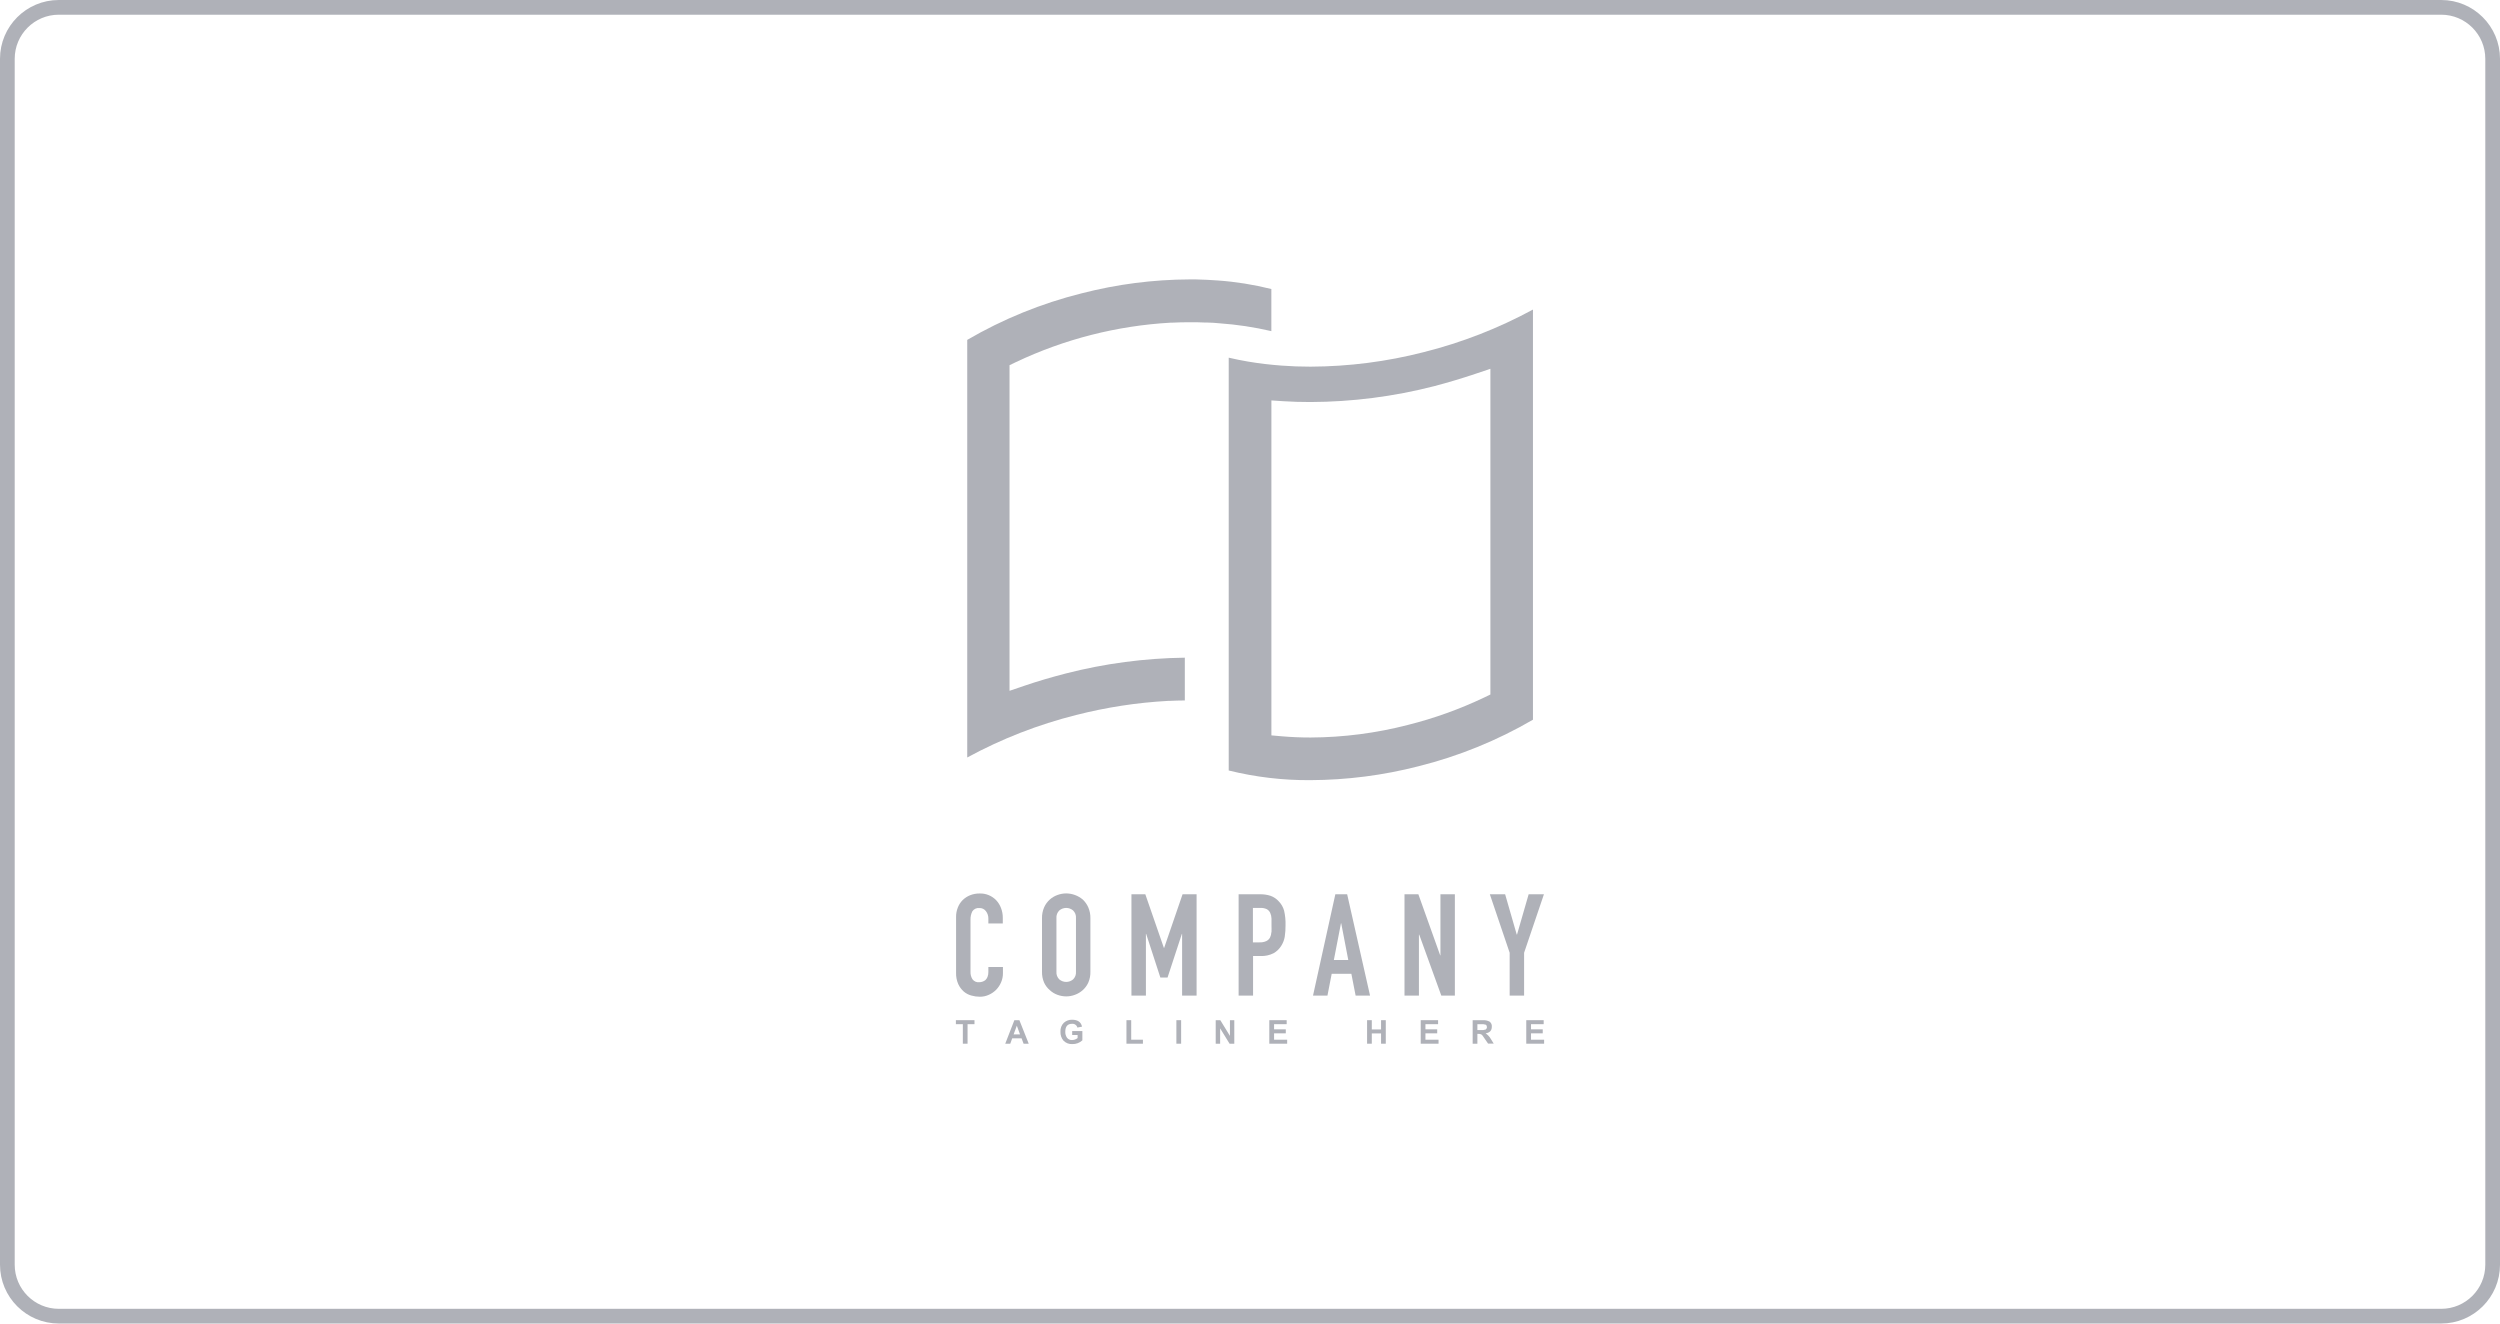
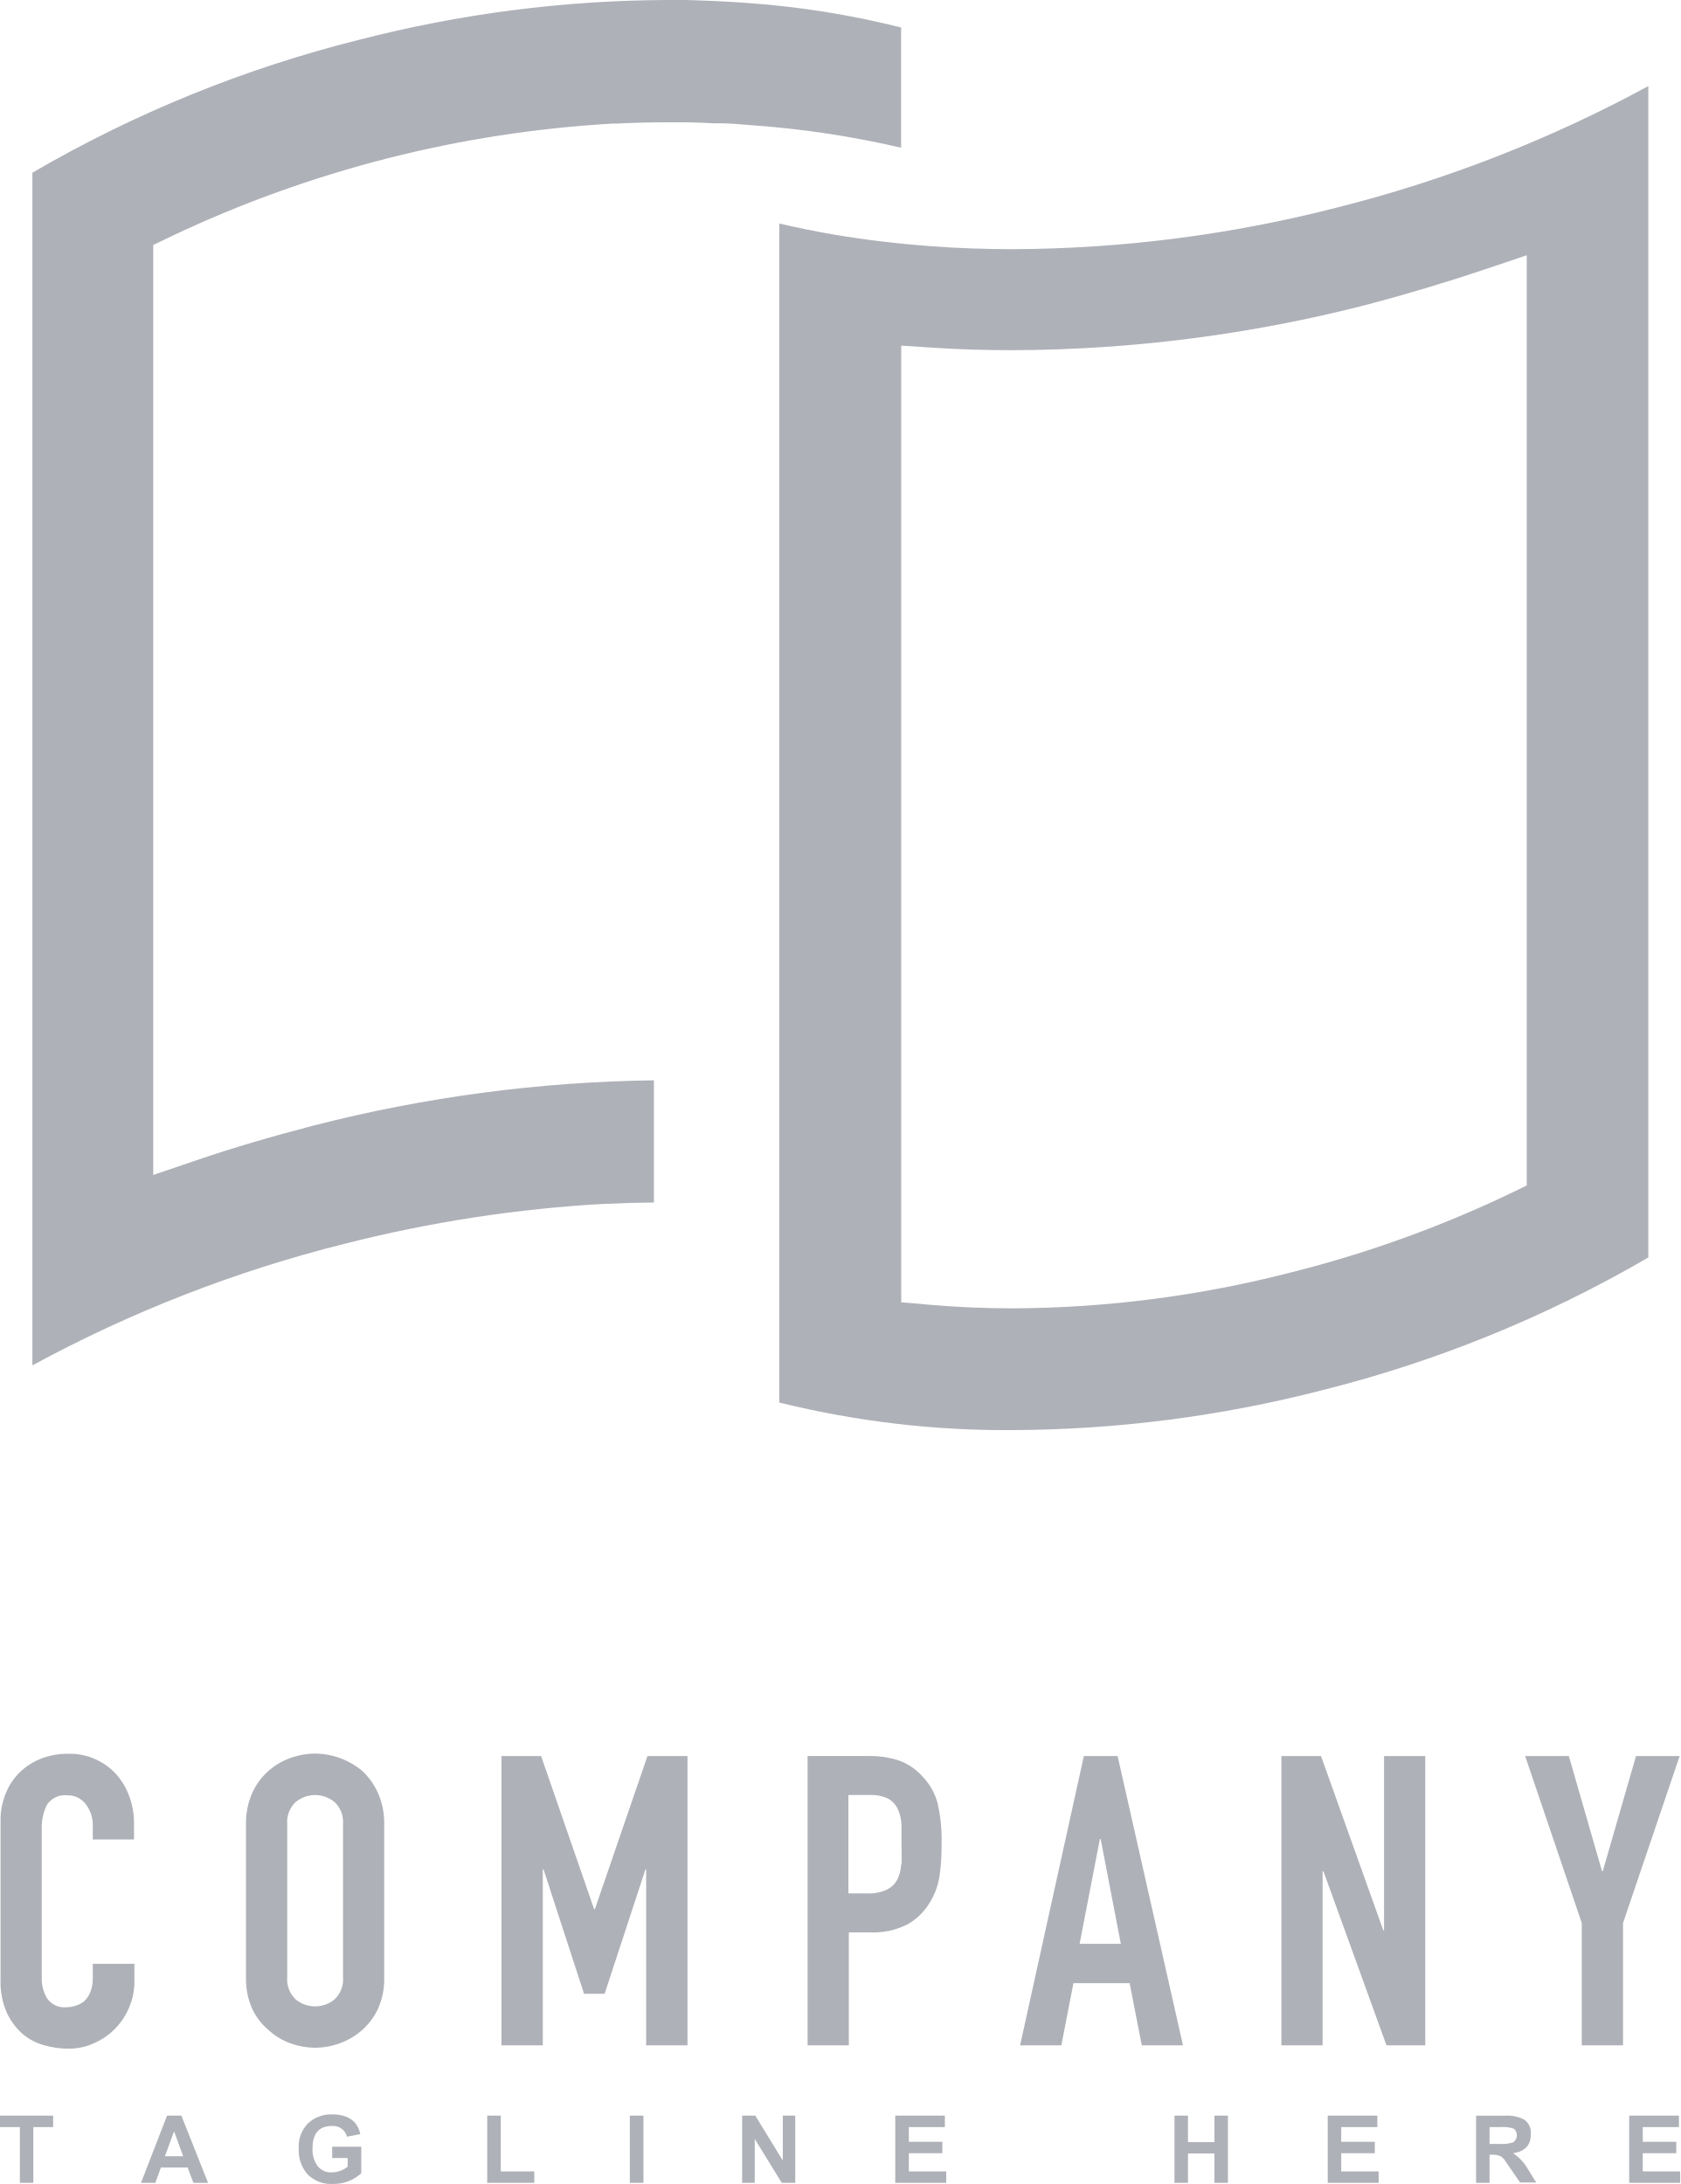
- <svg xmlns="http://www.w3.org/2000/svg" width="170" height="90" viewBox="0 0 170 90" fill="none">
-   <rect x="0.5" y="0.5" width="169" height="89" rx="3.5" stroke="#AFB1B8" />
-   <path d="M81.977 21.934H82.114C82.367 21.934 82.64 21.96 82.91 21.983C84.103 22.067 85.287 22.245 86.452 22.517V19.654C85.253 19.353 84.03 19.158 82.796 19.071C82.329 19.036 81.83 19.013 81.319 19H80.892C78.417 19.009 75.953 19.327 73.555 19.946C70.825 20.627 68.205 21.693 65.772 23.112V51.509C68.114 50.236 70.607 49.264 73.191 48.617C75.231 48.097 77.317 47.776 79.419 47.661H79.503C79.855 47.643 80.206 47.633 80.568 47.631V44.722C77.837 44.757 75.119 45.118 72.473 45.797C71.494 46.051 70.548 46.326 69.66 46.631L68.648 46.975V24.833L69.08 24.625C72.382 23.059 75.952 22.149 79.596 21.942C79.627 21.94 79.657 21.94 79.688 21.942C80.09 21.922 80.495 21.912 80.892 21.912H81.327H81.347C81.557 21.917 81.767 21.922 81.977 21.934Z" fill="#AFB1B8" />
-   <path d="M89.111 24.933C88.446 24.933 87.788 24.91 87.153 24.861C86.394 24.805 85.615 24.714 84.876 24.589C84.426 24.513 83.983 24.422 83.553 24.322V52.394C85.374 52.844 87.243 53.065 89.119 53.05C91.593 53.039 94.057 52.723 96.455 52.106C99.186 51.424 101.807 50.358 104.241 48.94V21.05C101.899 22.322 99.407 23.294 96.824 23.943C94.303 24.591 91.713 24.923 89.111 24.933ZM100.335 25.418L101.347 25.078V47.226L100.915 47.435C99.255 48.224 97.523 48.847 95.741 49.294C93.578 49.853 91.355 50.141 89.121 50.151C88.453 50.151 87.79 50.123 87.148 50.067L86.455 50.006V47.318V27.229L87.262 27.282C87.849 27.32 88.456 27.338 89.116 27.338C91.952 27.328 94.775 26.966 97.522 26.26C98.466 26.011 99.404 25.731 100.335 25.418Z" fill="#AFB1B8" />
-   <path d="M67.737 61.212C67.592 61.062 67.416 60.943 67.222 60.865C67.029 60.786 66.82 60.75 66.612 60.757C66.389 60.754 66.168 60.796 65.961 60.879C65.772 60.955 65.6 61.068 65.455 61.212C65.313 61.357 65.201 61.53 65.129 61.721C65.05 61.921 65.01 62.134 65.013 62.349V66.143C65.004 66.41 65.055 66.676 65.162 66.921C65.252 67.116 65.381 67.289 65.541 67.43C65.693 67.558 65.871 67.65 66.063 67.699C66.247 67.751 66.438 67.778 66.629 67.778C66.841 67.78 67.05 67.735 67.241 67.646C67.431 67.563 67.603 67.444 67.747 67.295C67.888 67.148 68.001 66.975 68.079 66.786C68.16 66.595 68.201 66.389 68.2 66.181V65.757H67.209V66.095C67.212 66.21 67.192 66.325 67.15 66.433C67.118 66.514 67.069 66.587 67.006 66.647C66.945 66.696 66.874 66.733 66.799 66.756C66.732 66.778 66.662 66.79 66.591 66.791C66.503 66.802 66.413 66.788 66.331 66.753C66.25 66.717 66.179 66.66 66.126 66.588C66.032 66.436 65.987 66.258 65.994 66.079V62.542C65.988 62.346 66.03 62.151 66.116 61.975C66.167 61.895 66.24 61.831 66.326 61.791C66.412 61.75 66.507 61.735 66.601 61.746C66.687 61.743 66.772 61.761 66.849 61.798C66.926 61.836 66.993 61.891 67.044 61.96C67.155 62.106 67.213 62.285 67.209 62.469V62.797H68.19V62.41C68.192 62.183 68.151 61.958 68.069 61.746C67.995 61.548 67.883 61.366 67.737 61.212Z" fill="#AFB1B8" />
-   <path d="M73.629 61.169C73.312 60.902 72.913 60.755 72.5 60.752C72.298 60.753 72.098 60.789 71.909 60.859C71.716 60.928 71.538 61.033 71.385 61.169C71.221 61.317 71.089 61.498 71 61.701C70.9 61.932 70.851 62.183 70.856 62.435V66.074C70.849 66.33 70.898 66.585 71 66.82C71.09 67.015 71.221 67.189 71.385 67.328C71.536 67.469 71.714 67.578 71.909 67.648C72.098 67.718 72.298 67.754 72.5 67.755C72.702 67.755 72.903 67.719 73.092 67.648C73.29 67.577 73.472 67.468 73.629 67.328C73.787 67.186 73.914 67.013 74.003 66.82C74.105 66.585 74.154 66.33 74.147 66.074V62.435C74.152 62.183 74.103 61.932 74.003 61.701C73.915 61.5 73.787 61.319 73.629 61.169ZM73.166 66.074C73.174 66.171 73.161 66.269 73.127 66.36C73.092 66.451 73.038 66.534 72.968 66.601C72.837 66.711 72.672 66.771 72.502 66.771C72.331 66.771 72.166 66.711 72.035 66.601C71.965 66.534 71.911 66.451 71.877 66.36C71.843 66.269 71.829 66.171 71.838 66.074V62.435C71.829 62.339 71.843 62.241 71.877 62.15C71.911 62.059 71.965 61.977 72.035 61.909C72.166 61.799 72.331 61.739 72.502 61.739C72.672 61.739 72.837 61.799 72.968 61.909C73.038 61.977 73.092 62.059 73.127 62.15C73.161 62.241 73.174 62.339 73.166 62.435V66.074Z" fill="#AFB1B8" />
-   <path d="M81.368 67.699V60.811H80.414L79.162 64.457H79.144L77.882 60.811H76.938V67.699H77.922V63.509H77.94L78.904 66.471H79.394L80.366 63.509H80.383V67.699H81.368Z" fill="#AFB1B8" />
-   <path d="M86.958 61.294C86.807 61.124 86.615 60.994 86.402 60.917C86.171 60.842 85.93 60.806 85.688 60.81H84.226V67.699H85.208V65.009H85.714C86.02 65.023 86.325 64.958 86.599 64.821C86.822 64.697 87.008 64.515 87.138 64.294C87.251 64.111 87.328 63.907 87.363 63.694C87.402 63.435 87.419 63.173 87.416 62.911C87.426 62.58 87.393 62.249 87.32 61.927C87.254 61.688 87.13 61.471 86.958 61.294ZM86.452 63.394C86.448 63.519 86.417 63.641 86.361 63.753C86.305 63.859 86.216 63.943 86.108 63.994C85.963 64.059 85.804 64.089 85.645 64.081H85.198V61.739H85.703C85.856 61.731 86.008 61.761 86.146 61.825C86.248 61.883 86.328 61.972 86.376 62.079C86.43 62.2 86.459 62.331 86.462 62.463C86.462 62.608 86.462 62.761 86.462 62.921C86.462 63.081 86.472 63.247 86.462 63.394H86.452Z" fill="#AFB1B8" />
-   <path d="M91.607 60.811H90.803L89.285 67.699H90.267L90.555 66.219H91.893L92.182 67.699H93.163L91.607 60.811ZM90.702 65.281L91.185 62.784H91.203L91.683 65.281H90.702Z" fill="#AFB1B8" />
-   <path d="M97.95 64.961H97.932L96.449 60.811H95.506V67.699H96.487V63.557H96.508L98.008 67.699H98.931V60.811H97.95V64.961Z" fill="#AFB1B8" />
-   <path d="M103.948 60.811L103.158 63.549H103.138L102.349 60.811H101.309L102.657 64.788V67.699H103.639V64.788L104.987 60.811H103.948Z" fill="#AFB1B8" />
-   <path d="M65 69.644H65.473V70.972H65.794V69.644H66.265V69.372H65V69.644Z" fill="#AFB1B8" />
-   <path d="M68.977 69.372L68.357 70.972H68.698L68.83 70.608H69.468L69.604 70.972H69.953L69.318 69.372H68.977ZM68.926 70.339L69.144 69.746L69.361 70.339H68.926Z" fill="#AFB1B8" />
-   <path d="M72.908 70.382H73.277V70.588C73.169 70.675 73.036 70.722 72.898 70.723C72.833 70.727 72.769 70.715 72.71 70.688C72.651 70.661 72.599 70.621 72.559 70.57C72.474 70.448 72.432 70.302 72.44 70.153C72.44 69.797 72.594 69.619 72.9 69.619C72.981 69.611 73.062 69.632 73.128 69.679C73.194 69.726 73.242 69.795 73.262 69.874L73.578 69.812C73.51 69.5 73.285 69.342 72.9 69.342C72.695 69.337 72.495 69.41 72.341 69.548C72.261 69.628 72.198 69.724 72.159 69.83C72.119 69.936 72.103 70.05 72.111 70.163C72.102 70.382 72.175 70.597 72.316 70.764C72.394 70.844 72.489 70.907 72.594 70.948C72.699 70.988 72.811 71.005 72.923 70.998C73.173 71.004 73.416 70.913 73.601 70.743V70.113H72.908V70.382Z" fill="#AFB1B8" />
-   <path d="M76.922 69.372H76.599V70.972H77.719V70.7H76.922V69.372Z" fill="#AFB1B8" />
-   <path d="M80.317 69.372H79.994V70.972H80.317V69.372Z" fill="#AFB1B8" />
-   <path d="M83.636 70.441L82.981 69.372H82.668V70.972H82.969V69.927L83.611 70.972H83.932V69.372H83.636V70.441Z" fill="#AFB1B8" />
-   <path d="M86.637 70.267H87.434V69.995H86.637V69.644H87.494V69.372H86.313V70.972H87.527V70.7H86.637V70.267Z" fill="#AFB1B8" />
-   <path d="M93.912 70.003H93.282V69.372H92.961V70.972H93.282V70.273H93.912V70.972H94.233V69.372H93.912V70.003Z" fill="#AFB1B8" />
-   <path d="M96.93 70.267H97.73V69.995H96.93V69.644H97.79V69.372H96.609V70.972H97.821V70.7H96.93V70.267Z" fill="#AFB1B8" />
-   <path d="M101.023 70.268C101.302 70.224 101.443 70.077 101.443 69.823C101.452 69.755 101.441 69.686 101.414 69.623C101.386 69.56 101.342 69.506 101.287 69.467C101.142 69.394 100.98 69.361 100.819 69.373H100.141V70.972H100.462V70.303H100.525C100.594 70.299 100.662 70.311 100.725 70.339C100.772 70.368 100.811 70.408 100.839 70.456L101.188 70.964H101.572L101.378 70.652C101.292 70.497 101.17 70.366 101.023 70.268ZM100.7 70.046H100.462V69.645H100.715C100.825 69.636 100.936 69.649 101.041 69.683C101.065 69.704 101.083 69.729 101.095 69.758C101.107 69.787 101.113 69.818 101.112 69.849C101.11 69.88 101.102 69.911 101.087 69.939C101.072 69.966 101.051 69.99 101.026 70.008C100.92 70.041 100.81 70.054 100.7 70.046Z" fill="#AFB1B8" />
-   <path d="M104.109 70.267H104.906V69.995H104.109V69.644H104.97V69.372H103.786V70.972H105V70.7H104.109V70.267Z" fill="#AFB1B8" />
+ <svg xmlns="http://www.w3.org/2000/svg" width="40" height="52" viewBox="0 0 40 52" fill="none">
+   <path d="M16.977 2.935H17.113C17.366 2.935 17.64 2.96 17.91 2.983C19.103 3.067 20.287 3.246 21.452 3.517V0.654C20.253 0.353 19.03 0.158 17.797 0.071C17.328 0.036 16.83 0.013 16.319 0H15.892C13.417 0.009 10.953 0.327 8.555 0.946C5.825 1.627 3.205 2.693 0.771 4.112V32.509C3.114 31.236 5.607 30.264 8.191 29.617C10.232 29.097 12.317 28.776 14.419 28.661H14.503C14.854 28.643 15.206 28.633 15.568 28.631V25.722C12.837 25.757 10.119 26.118 7.473 26.797C6.494 27.052 5.548 27.326 4.66 27.631L3.648 27.975V5.833L4.08 5.625C7.382 4.06 10.952 3.149 14.596 2.942C14.627 2.94 14.657 2.94 14.688 2.942C15.09 2.922 15.495 2.912 15.892 2.912H16.327H16.347C16.557 2.917 16.767 2.922 16.977 2.935Z" fill="#AFB1B8" />
+   <path d="M24.111 5.933C23.446 5.933 22.788 5.91 22.153 5.861C21.394 5.805 20.615 5.714 19.876 5.589C19.426 5.513 18.983 5.421 18.553 5.322V33.394C20.374 33.844 22.244 34.065 24.119 34.05C26.593 34.039 29.057 33.723 31.455 33.106C34.186 32.424 36.807 31.358 39.241 29.94V2.05C36.899 3.322 34.407 4.294 31.824 4.943C29.303 5.591 26.713 5.923 24.111 5.933ZM35.335 6.418L36.347 6.078V28.226L35.915 28.435C34.255 29.224 32.523 29.847 30.741 30.294C28.578 30.853 26.355 31.141 24.121 31.151C23.453 31.151 22.791 31.123 22.148 31.067L21.455 31.006V28.318V8.229L22.262 8.282C22.849 8.32 23.456 8.338 24.116 8.338C26.952 8.328 29.775 7.966 32.522 7.26C33.466 7.011 34.404 6.731 35.335 6.418Z" fill="#AFB1B8" />
+   <path d="M2.737 42.212C2.592 42.062 2.416 41.943 2.222 41.865C2.029 41.786 1.82 41.75 1.612 41.757C1.389 41.754 1.168 41.796 0.961 41.879C0.772 41.955 0.6 42.068 0.455 42.212C0.313 42.357 0.201 42.53 0.129 42.721C0.05 42.921 0.01 43.134 0.013 43.349V47.143C0.004 47.41 0.055 47.676 0.162 47.921C0.252 48.116 0.381 48.289 0.541 48.43C0.693 48.557 0.871 48.65 1.063 48.699C1.247 48.751 1.438 48.778 1.629 48.778C1.841 48.78 2.05 48.735 2.241 48.646C2.431 48.563 2.603 48.444 2.747 48.295C2.888 48.148 3.001 47.975 3.079 47.786C3.16 47.595 3.201 47.389 3.2 47.181V46.757H2.209V47.095C2.211 47.21 2.192 47.325 2.15 47.433C2.118 47.514 2.069 47.587 2.006 47.647C1.945 47.696 1.874 47.733 1.799 47.756C1.732 47.778 1.662 47.79 1.591 47.791C1.503 47.802 1.413 47.788 1.331 47.753C1.25 47.717 1.179 47.66 1.126 47.588C1.032 47.436 0.987 47.258 0.994 47.08V43.542C0.988 43.346 1.03 43.151 1.116 42.975C1.167 42.895 1.24 42.831 1.326 42.791C1.412 42.75 1.507 42.735 1.601 42.746C1.687 42.743 1.772 42.761 1.849 42.798C1.926 42.836 1.993 42.891 2.044 42.96C2.155 43.106 2.213 43.285 2.209 43.469V43.797H3.19V43.41C3.192 43.183 3.151 42.958 3.069 42.746C2.995 42.548 2.883 42.366 2.737 42.212Z" fill="#AFB1B8" />
+   <path d="M8.629 42.169C8.312 41.902 7.913 41.755 7.5 41.752C7.298 41.753 7.098 41.789 6.908 41.859C6.716 41.928 6.538 42.033 6.385 42.169C6.221 42.317 6.089 42.498 6 42.701C5.9 42.932 5.851 43.183 5.856 43.435V47.074C5.849 47.33 5.898 47.585 6 47.819C6.09 48.015 6.221 48.189 6.385 48.328C6.536 48.469 6.714 48.578 6.908 48.648C7.098 48.718 7.298 48.754 7.5 48.755C7.702 48.755 7.903 48.719 8.092 48.648C8.29 48.577 8.472 48.468 8.629 48.328C8.787 48.186 8.914 48.013 9.003 47.819C9.105 47.585 9.154 47.33 9.147 47.074V43.435C9.152 43.183 9.103 42.932 9.003 42.701C8.915 42.5 8.788 42.319 8.629 42.169ZM8.166 47.074C8.174 47.171 8.161 47.269 8.127 47.36C8.092 47.451 8.038 47.533 7.968 47.601C7.837 47.711 7.672 47.771 7.502 47.771C7.331 47.771 7.166 47.711 7.035 47.601C6.965 47.533 6.911 47.451 6.877 47.36C6.843 47.269 6.829 47.171 6.838 47.074V43.435C6.829 43.339 6.843 43.241 6.877 43.15C6.911 43.059 6.965 42.976 7.035 42.909C7.166 42.799 7.331 42.739 7.502 42.739C7.672 42.739 7.837 42.799 7.968 42.909C8.038 42.976 8.092 43.059 8.127 43.15C8.161 43.241 8.174 43.339 8.166 43.435V47.074Z" fill="#AFB1B8" />
+   <path d="M16.367 48.699V41.811H15.414L14.162 45.457H14.144L12.882 41.811H11.938V48.699H12.922V44.509H12.94L13.904 47.471H14.394L15.366 44.509H15.383V48.699H16.367Z" fill="#AFB1B8" />
+   <path d="M21.958 42.294C21.807 42.124 21.615 41.994 21.402 41.917C21.171 41.842 20.93 41.806 20.688 41.81H19.226V48.699H20.208V46.009H20.714C21.02 46.023 21.325 45.958 21.599 45.821C21.822 45.697 22.008 45.515 22.138 45.294C22.251 45.111 22.328 44.907 22.363 44.694C22.402 44.435 22.419 44.173 22.416 43.911C22.426 43.58 22.393 43.249 22.32 42.927C22.255 42.688 22.13 42.471 21.958 42.294ZM21.452 44.394C21.448 44.519 21.417 44.641 21.361 44.753C21.305 44.859 21.216 44.943 21.108 44.994C20.963 45.059 20.804 45.089 20.645 45.081H20.198V42.739H20.703C20.856 42.731 21.008 42.761 21.146 42.825C21.248 42.883 21.328 42.972 21.376 43.079C21.43 43.2 21.459 43.331 21.462 43.463C21.462 43.608 21.462 43.761 21.462 43.921C21.462 44.081 21.473 44.247 21.462 44.394H21.452Z" fill="#AFB1B8" />
+   <path d="M26.607 41.811H25.803L24.285 48.699H25.267L25.555 47.219H26.893L27.182 48.699H28.163L26.607 41.811ZM25.702 46.281L26.185 43.784H26.203L26.683 46.281H25.702Z" fill="#AFB1B8" />
+   <path d="M32.95 45.961H32.932L31.449 41.811H30.506V48.699H31.487V44.557H31.508L33.008 48.699H33.931V41.811H32.95V45.961Z" fill="#AFB1B8" />
+   <path d="M38.948 41.811L38.158 44.549H38.138L37.349 41.811H36.309L37.657 45.788V48.699H38.639V45.788L39.987 41.811H38.948Z" fill="#AFB1B8" />
+   <path d="M0 50.645H0.473V51.972H0.794V50.645H1.265V50.372H0V50.645Z" fill="#AFB1B8" />
+   <path d="M3.977 50.372L3.357 51.972H3.698L3.83 51.608H4.467L4.604 51.972H4.953L4.318 50.372H3.977ZM3.926 51.339L4.144 50.746L4.361 51.339H3.926Z" fill="#AFB1B8" />
+   <path d="M7.908 51.382H8.277V51.588C8.169 51.675 8.036 51.722 7.898 51.723C7.833 51.727 7.769 51.715 7.71 51.688C7.651 51.661 7.599 51.621 7.559 51.57C7.474 51.449 7.432 51.302 7.44 51.153C7.44 50.797 7.594 50.619 7.9 50.619C7.981 50.611 8.062 50.633 8.128 50.679C8.194 50.726 8.242 50.795 8.262 50.873L8.578 50.812C8.51 50.5 8.285 50.342 7.9 50.342C7.695 50.337 7.495 50.41 7.341 50.548C7.261 50.628 7.198 50.724 7.159 50.83C7.119 50.937 7.103 51.05 7.111 51.163C7.102 51.382 7.175 51.597 7.316 51.764C7.394 51.844 7.489 51.907 7.594 51.947C7.699 51.988 7.811 52.005 7.923 51.998C8.173 52.005 8.417 51.913 8.601 51.743V51.113H7.908V51.382Z" fill="#AFB1B8" />
+   <path d="M11.922 50.372H11.599V51.972H12.719V51.7H11.922V50.372Z" fill="#AFB1B8" />
+   <path d="M15.318 50.372H14.994V51.972H15.318V50.372Z" fill="#AFB1B8" />
+   <path d="M18.636 51.441L17.981 50.372H17.668V51.972H17.968V50.927L18.611 51.972H18.932V50.372H18.636V51.441Z" fill="#AFB1B8" />
+   <path d="M21.637 51.267H22.434V50.995H21.637V50.645H22.494V50.372H21.313V51.972H22.527V51.7H21.637V51.267Z" fill="#AFB1B8" />
+   <path d="M28.912 51.003H28.282V50.372H27.961V51.972H28.282V51.273H28.912V51.972H29.233V50.372H28.912V51.003Z" fill="#AFB1B8" />
+   <path d="M31.93 51.267H32.73V50.995H31.93V50.645H32.79V50.372H31.609V51.972H32.821V51.7H31.93V51.267Z" fill="#AFB1B8" />
+   <path d="M36.023 51.268C36.302 51.224 36.443 51.077 36.443 50.823C36.452 50.755 36.441 50.686 36.414 50.623C36.386 50.56 36.342 50.506 36.287 50.467C36.142 50.394 35.98 50.361 35.819 50.373H35.141V51.972H35.462V51.303H35.525C35.594 51.299 35.662 51.311 35.725 51.339C35.772 51.368 35.811 51.408 35.839 51.456L36.188 51.964H36.572L36.378 51.652C36.292 51.497 36.17 51.366 36.023 51.268ZM35.7 51.046H35.462V50.645H35.715C35.825 50.636 35.936 50.649 36.041 50.683C36.065 50.703 36.083 50.729 36.095 50.758C36.107 50.787 36.113 50.818 36.111 50.849C36.11 50.88 36.102 50.911 36.087 50.938C36.072 50.966 36.051 50.99 36.026 51.008C35.92 51.041 35.81 51.053 35.7 51.046Z" fill="#AFB1B8" />
+   <path d="M39.109 51.267H39.906V50.995H39.109V50.645H39.97V50.372H38.786V51.972H40V51.7H39.109V51.267Z" fill="#AFB1B8" />
</svg>
